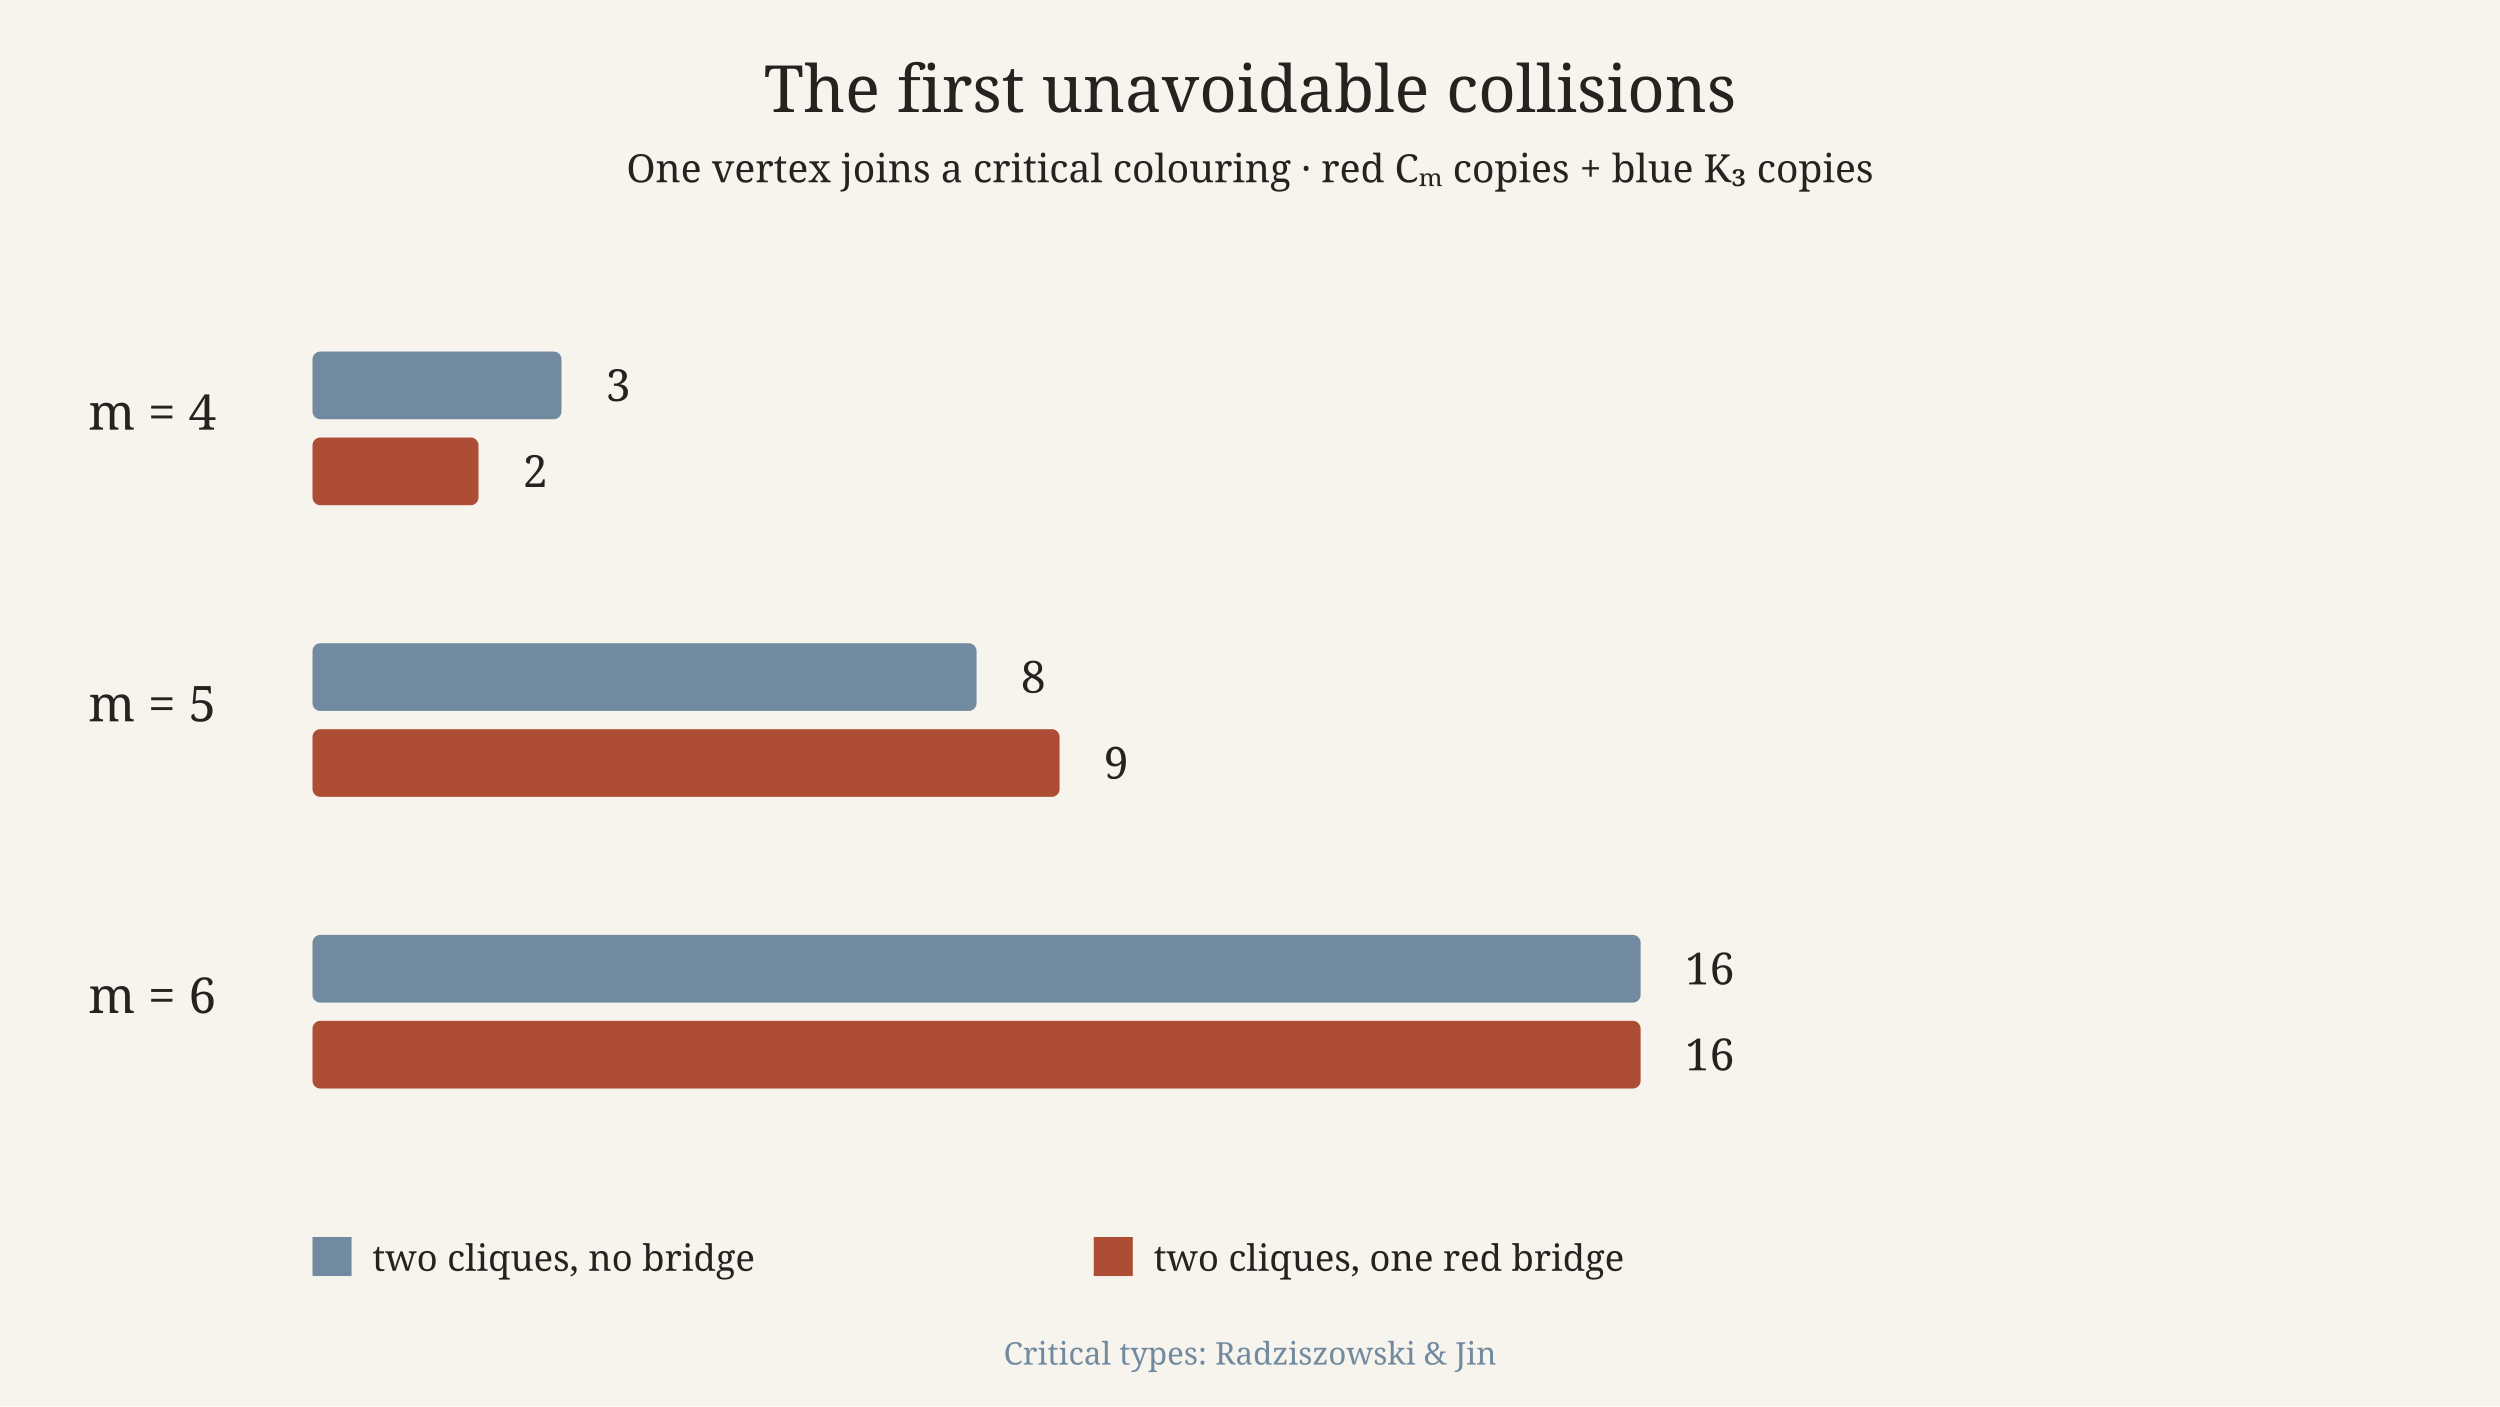
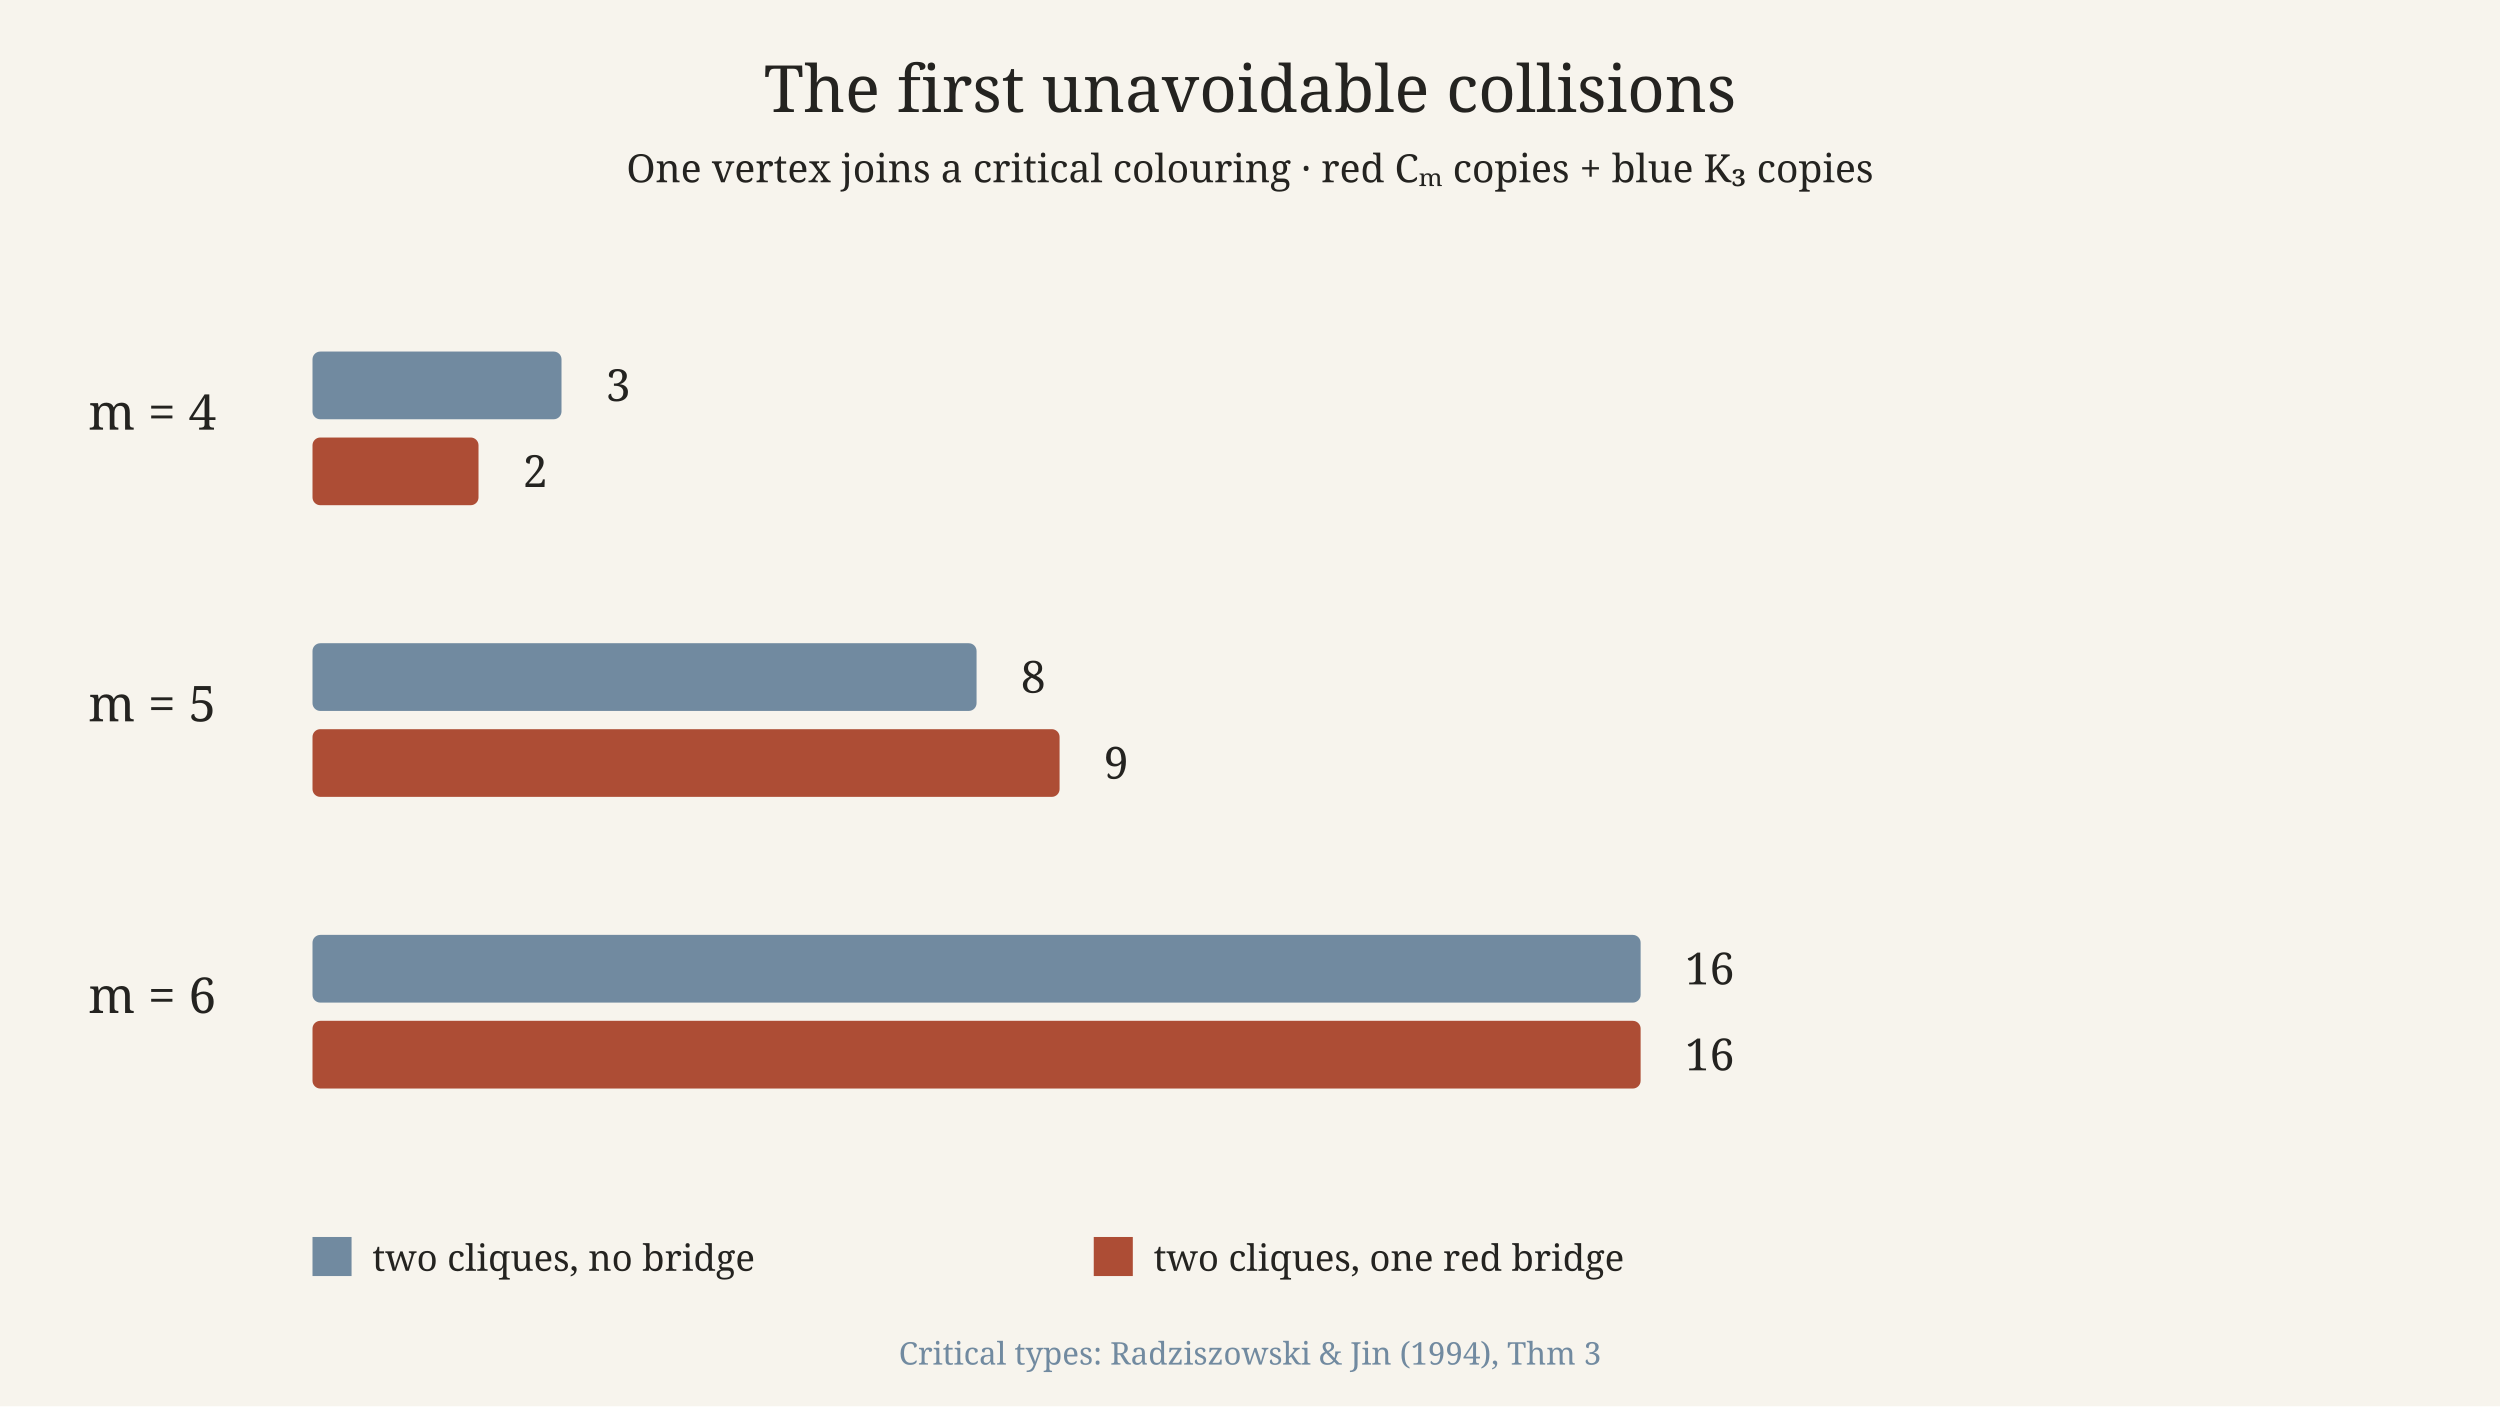
<svg xmlns="http://www.w3.org/2000/svg" viewBox="0 0 960 540" width="960" height="540" role="img" aria-label="Minimum forbidden copies in one-vertex extensions of critical cycle triangle colorings" font-family="Georgia, serif">
  <rect width="960" height="540" fill="#f7f4ed" />
  <text x="480" y="43" text-anchor="middle" font-size="25" fill="#242320">The first unavoidable collisions</text>
  <text x="480" y="70" text-anchor="middle" font-size="15" fill="#242320">One vertex joins a critical colouring · red Cₘ copies + blue K₃ copies</text>
  <text x="83" y="165" text-anchor="end" font-size="19" fill="#242320">m = 4</text>
  <rect x="120" y="135" width="95.62" height="26" rx="3" fill="#718aa0" />
  <text x="232.62" y="154" font-size="17" fill="#242320">3</text>
  <rect x="120" y="168" width="63.75" height="26" rx="3" fill="#ad4d35" />
  <text x="200.75" y="187" font-size="17" fill="#242320">2</text>
  <text x="83" y="277" text-anchor="end" font-size="19" fill="#242320">m = 5</text>
  <rect x="120" y="247" width="255.0" height="26" rx="3" fill="#718aa0" />
  <text x="392.0" y="266" font-size="17" fill="#242320">8</text>
  <rect x="120" y="280" width="286.88" height="26" rx="3" fill="#ad4d35" />
  <text x="423.88" y="299" font-size="17" fill="#242320">9</text>
  <text x="83" y="389" text-anchor="end" font-size="19" fill="#242320">m = 6</text>
  <rect x="120" y="359" width="510.0" height="26" rx="3" fill="#718aa0" />
  <text x="647.0" y="378" font-size="17" fill="#242320">16</text>
  <rect x="120" y="392" width="510.0" height="26" rx="3" fill="#ad4d35" />
  <text x="647.0" y="411" font-size="17" fill="#242320">16</text>
  <rect x="120" y="475" width="15" height="15" fill="#718aa0" />
  <text x="143" y="488" font-size="14" fill="#242320">two cliques, no bridge</text>
  <rect x="420" y="475" width="15" height="15" fill="#ad4d35" />
  <text x="443" y="488" font-size="14" fill="#242320">two cliques, one red bridge</text>
-   <text x="480" y="524" text-anchor="middle" font-size="12" fill="#718aa0">Critical types: Radziszowski &amp; Jin</text>
+   <text x="480" y="524" text-anchor="middle" font-size="12" fill="#718aa0">Critical types: Radziszowski &amp; Jin (1994), Thm 3</text>
</svg>
